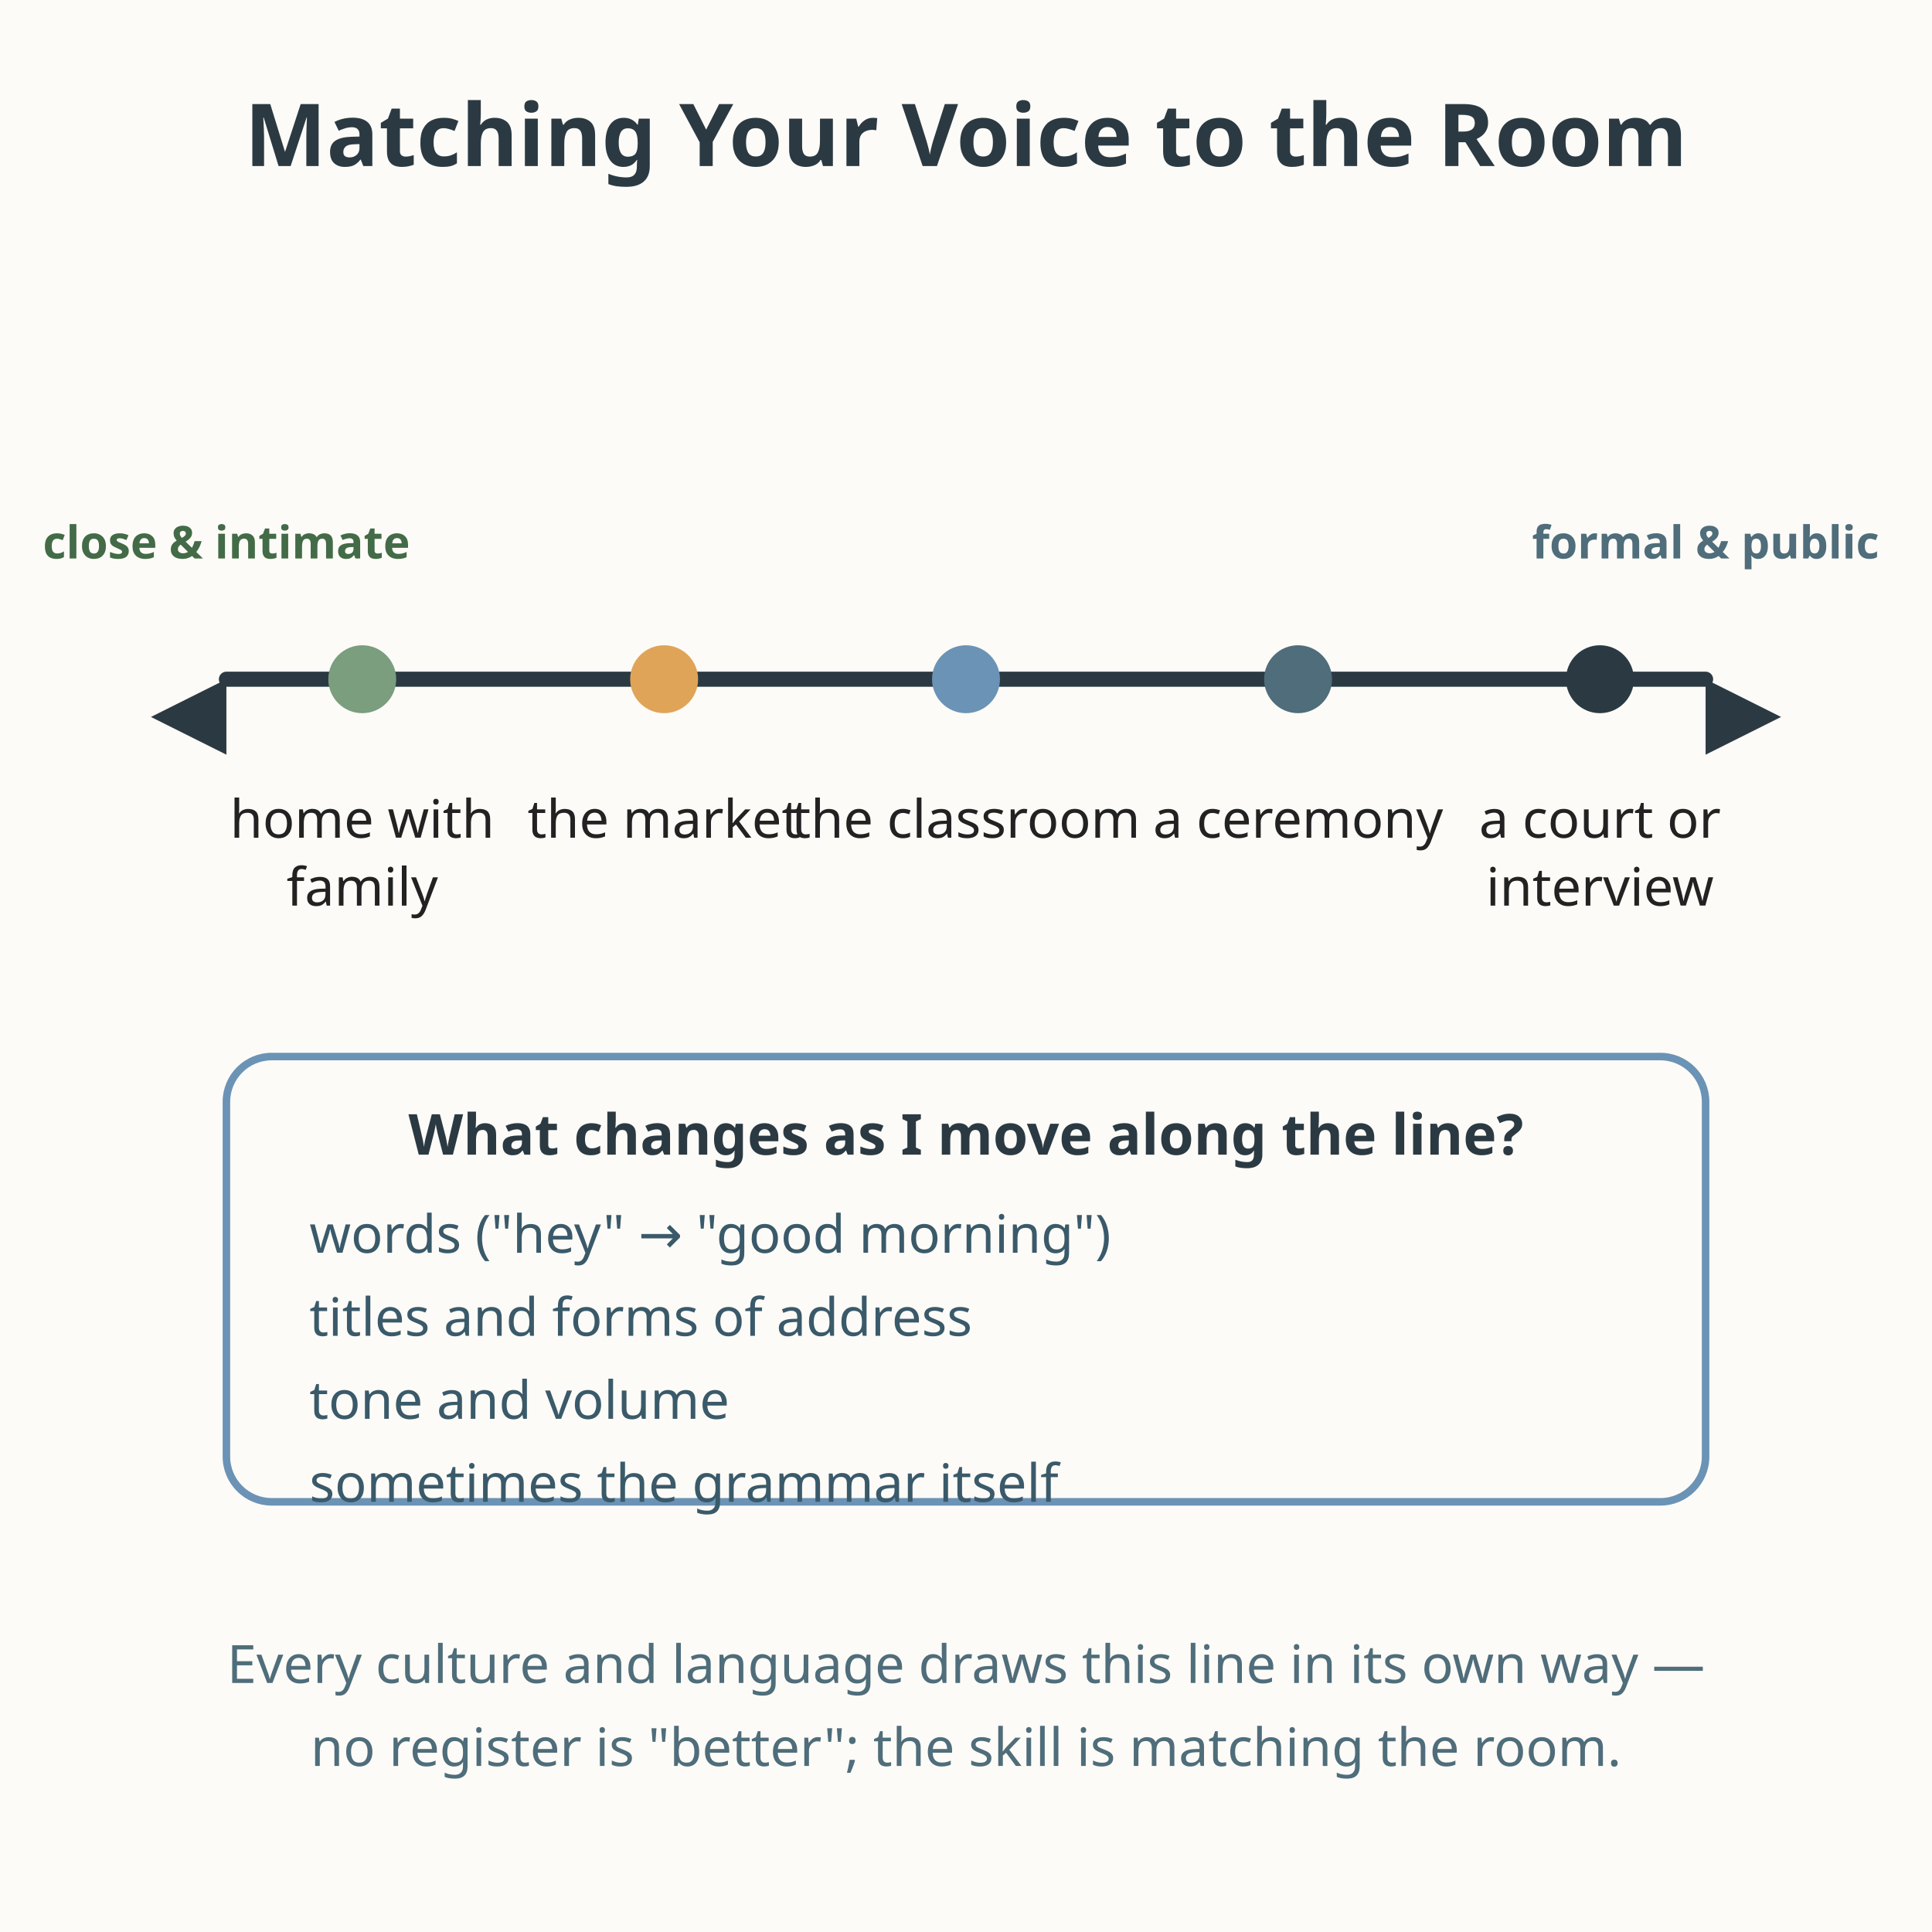
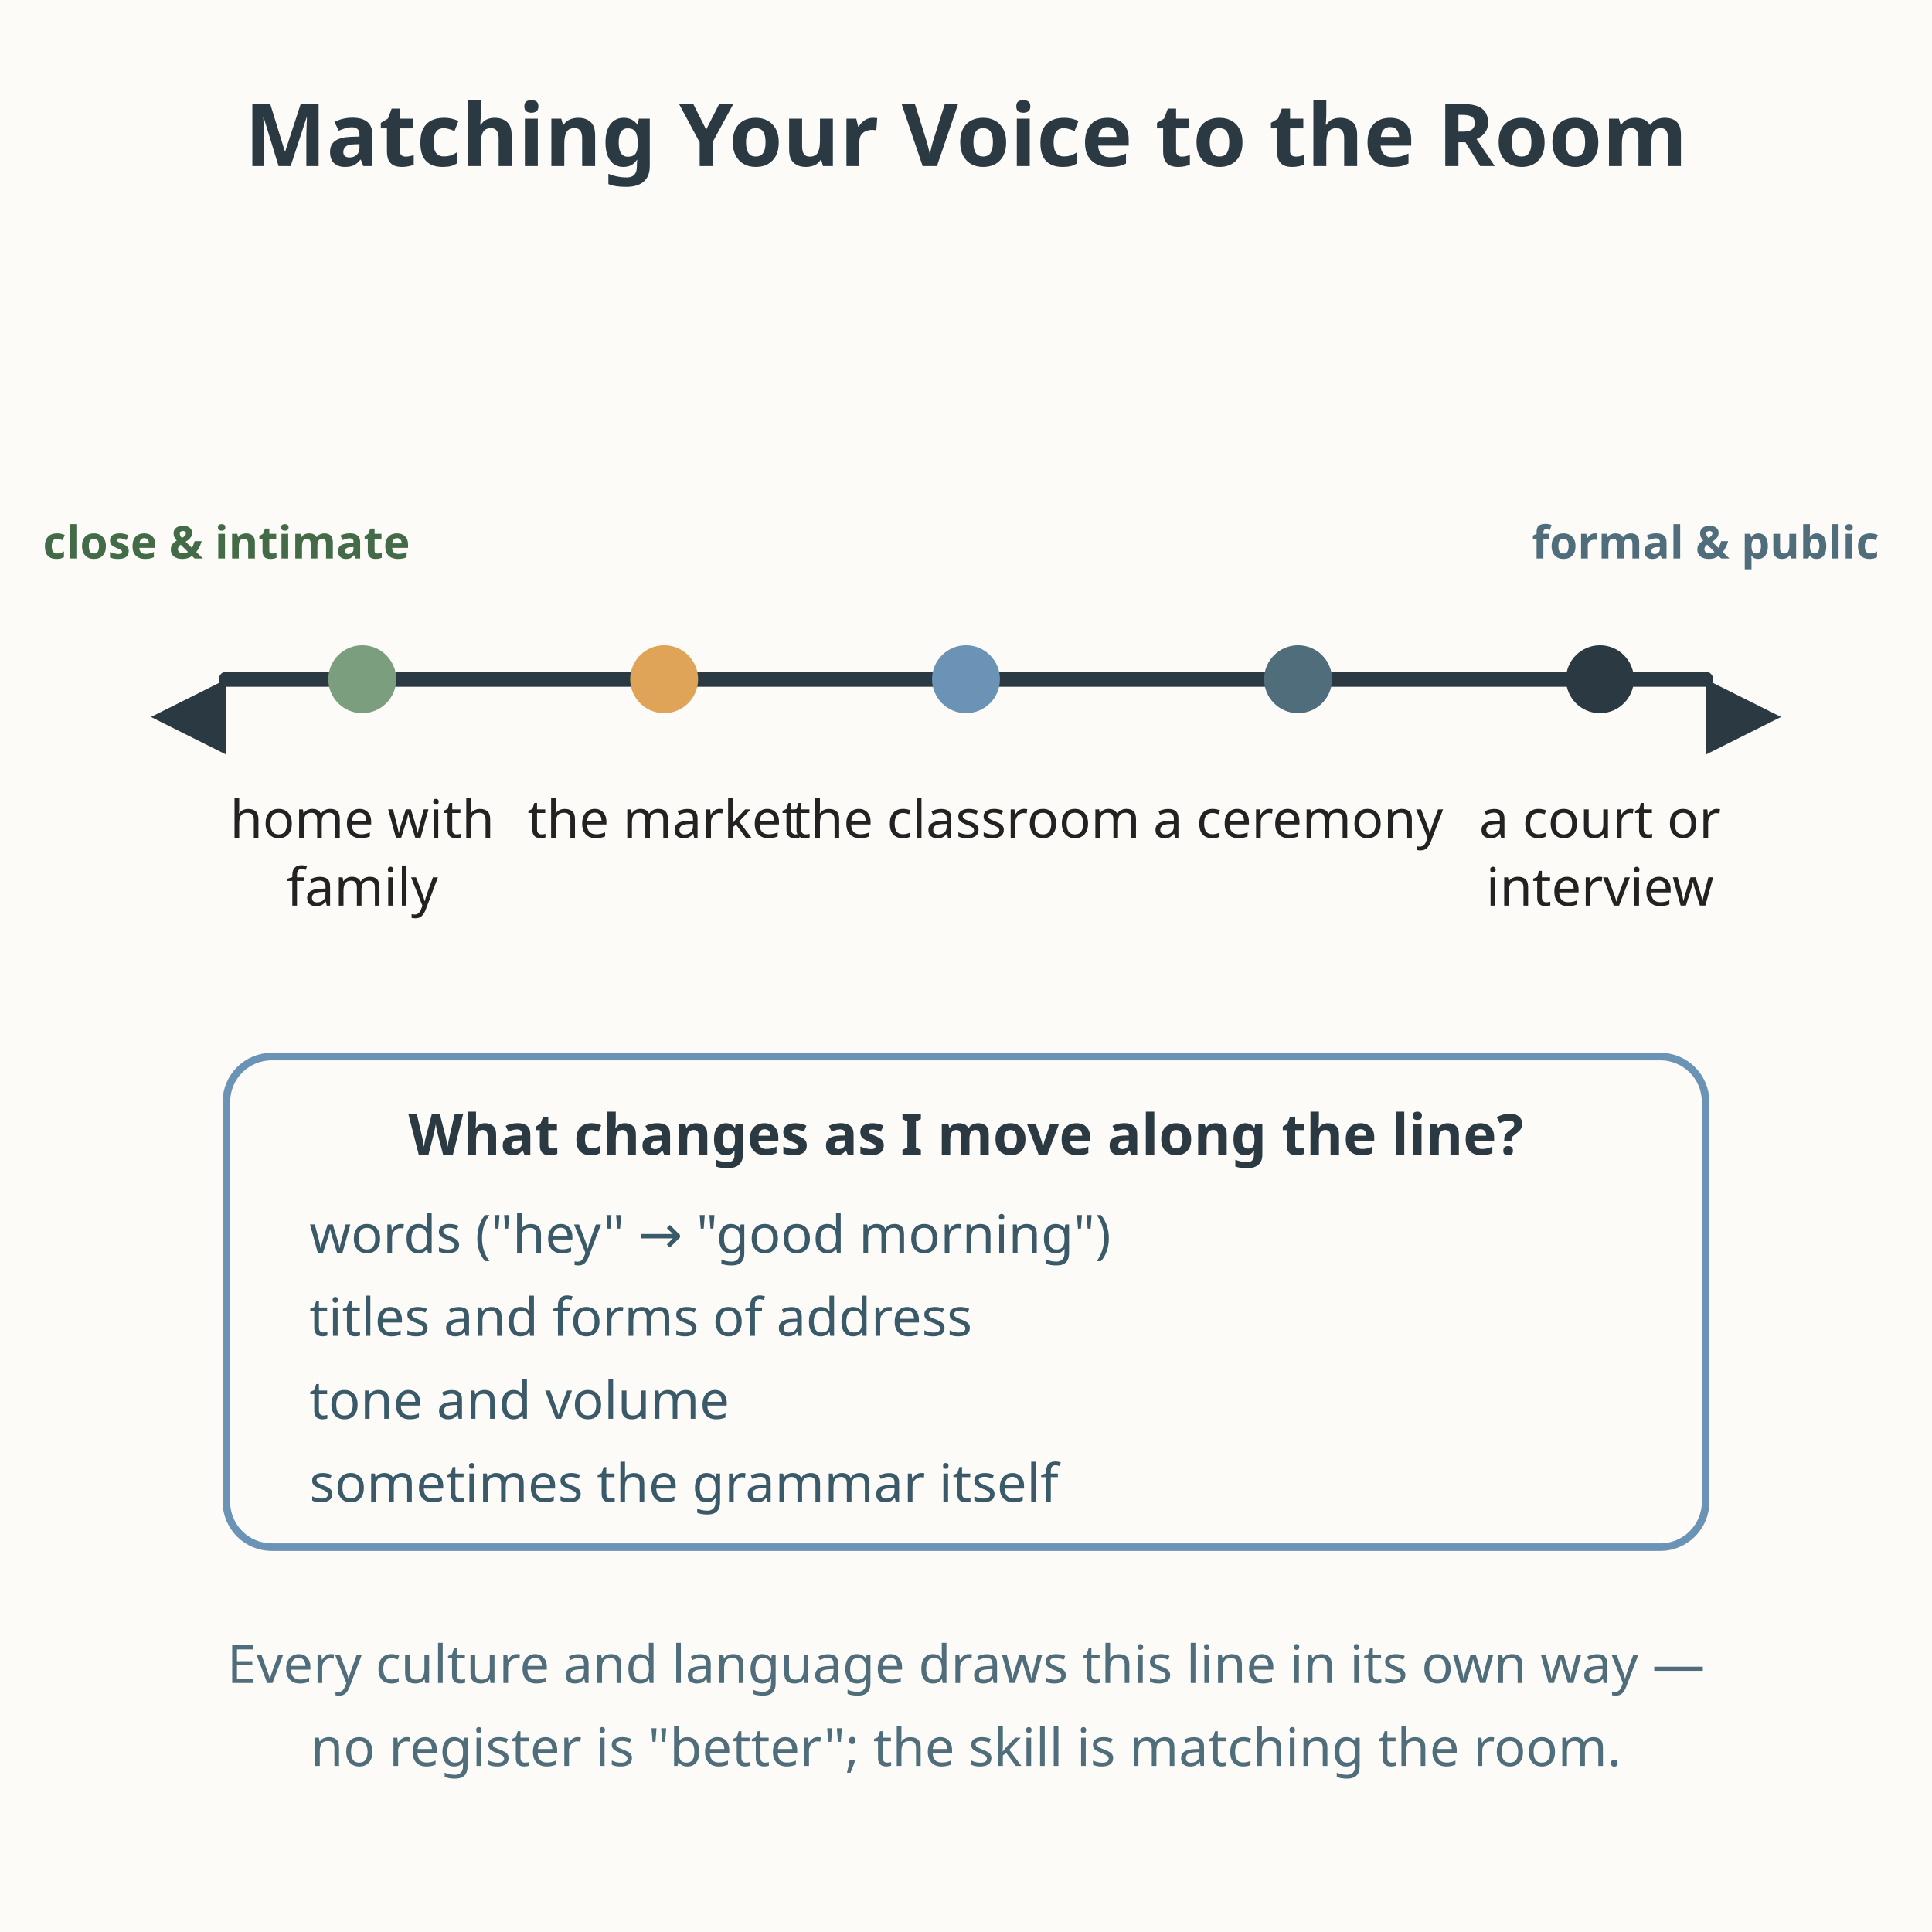
<svg xmlns="http://www.w3.org/2000/svg" viewBox="0 0 512 512" role="img" aria-labelledby="title-L-10-004-04-register-spectrum desc-L-10-004-04-register-spectrum">
  <rect width="512" height="512" fill="#fdfbf7" />
  <text x="256" y="44" text-anchor="middle" font-family="sans-serif" font-size="23" font-weight="bold" fill="#2b3a42">Matching Your Voice to the Room</text>
  <line x1="60" y1="180" x2="452" y2="180" stroke="#2b3a42" stroke-width="4" stroke-linecap="round" />
  <polygon points="60,180 60,200 40,190" fill="#2b3a42" />
  <polygon points="452,180 452,200 472,190" fill="#2b3a42" />
  <text x="60" y="148" text-anchor="middle" font-family="sans-serif" font-size="12" font-weight="bold" fill="#436b47">close &amp; intimate</text>
  <text x="452" y="148" text-anchor="middle" font-family="sans-serif" font-size="12" font-weight="bold" fill="#4f6d7a">formal &amp; public</text>
  <g font-family="sans-serif" font-size="14" fill="#222222" text-anchor="middle">
    <circle cx="96" cy="180" r="9" fill="#7a9e7e" />
    <text x="96" y="222">home with</text>
    <text x="96" y="240">family</text>
    <circle cx="176" cy="180" r="9" fill="#e0a458" />
    <text x="176" y="222">the market</text>
    <circle cx="256" cy="180" r="9" fill="#6b93b6" />
    <text x="256" y="222">the classroom</text>
    <circle cx="344" cy="180" r="9" fill="#4f6d7a" />
    <text x="344" y="222">a ceremony</text>
    <circle cx="424" cy="180" r="9" fill="#2b3a42" />
    <text x="424" y="222">a court or</text>
    <text x="424" y="240">interview</text>
  </g>
-   <rect x="60" y="280" width="392" height="118" rx="12" fill="#fdfbf7" stroke="#6b93b6" stroke-width="2" />
+   <rect x="60" y="280" width="392" height="130" rx="12" fill="#fdfbf7" stroke="#6b93b6" stroke-width="2" />
  <text x="256" y="306" text-anchor="middle" font-family="sans-serif" font-size="15" font-weight="bold" fill="#2b3a42">What changes as I move along the line?</text>
  <g font-family="sans-serif" font-size="14" fill="#3a5a6a">
    <text x="82" y="332">words ("hey" → "good morning")</text>
    <text x="82" y="354">titles and forms of address</text>
    <text x="82" y="376">tone and volume</text>
    <text x="82" y="398">sometimes the grammar itself</text>
  </g>
  <text x="256" y="446" text-anchor="middle" font-family="sans-serif" font-size="14" fill="#4f6d7a">Every culture and language draws this line in its own way —</text>
  <text x="256" y="468" text-anchor="middle" font-family="sans-serif" font-size="14" fill="#4f6d7a">no register is "better"; the skill is matching the room.</text>
</svg>
